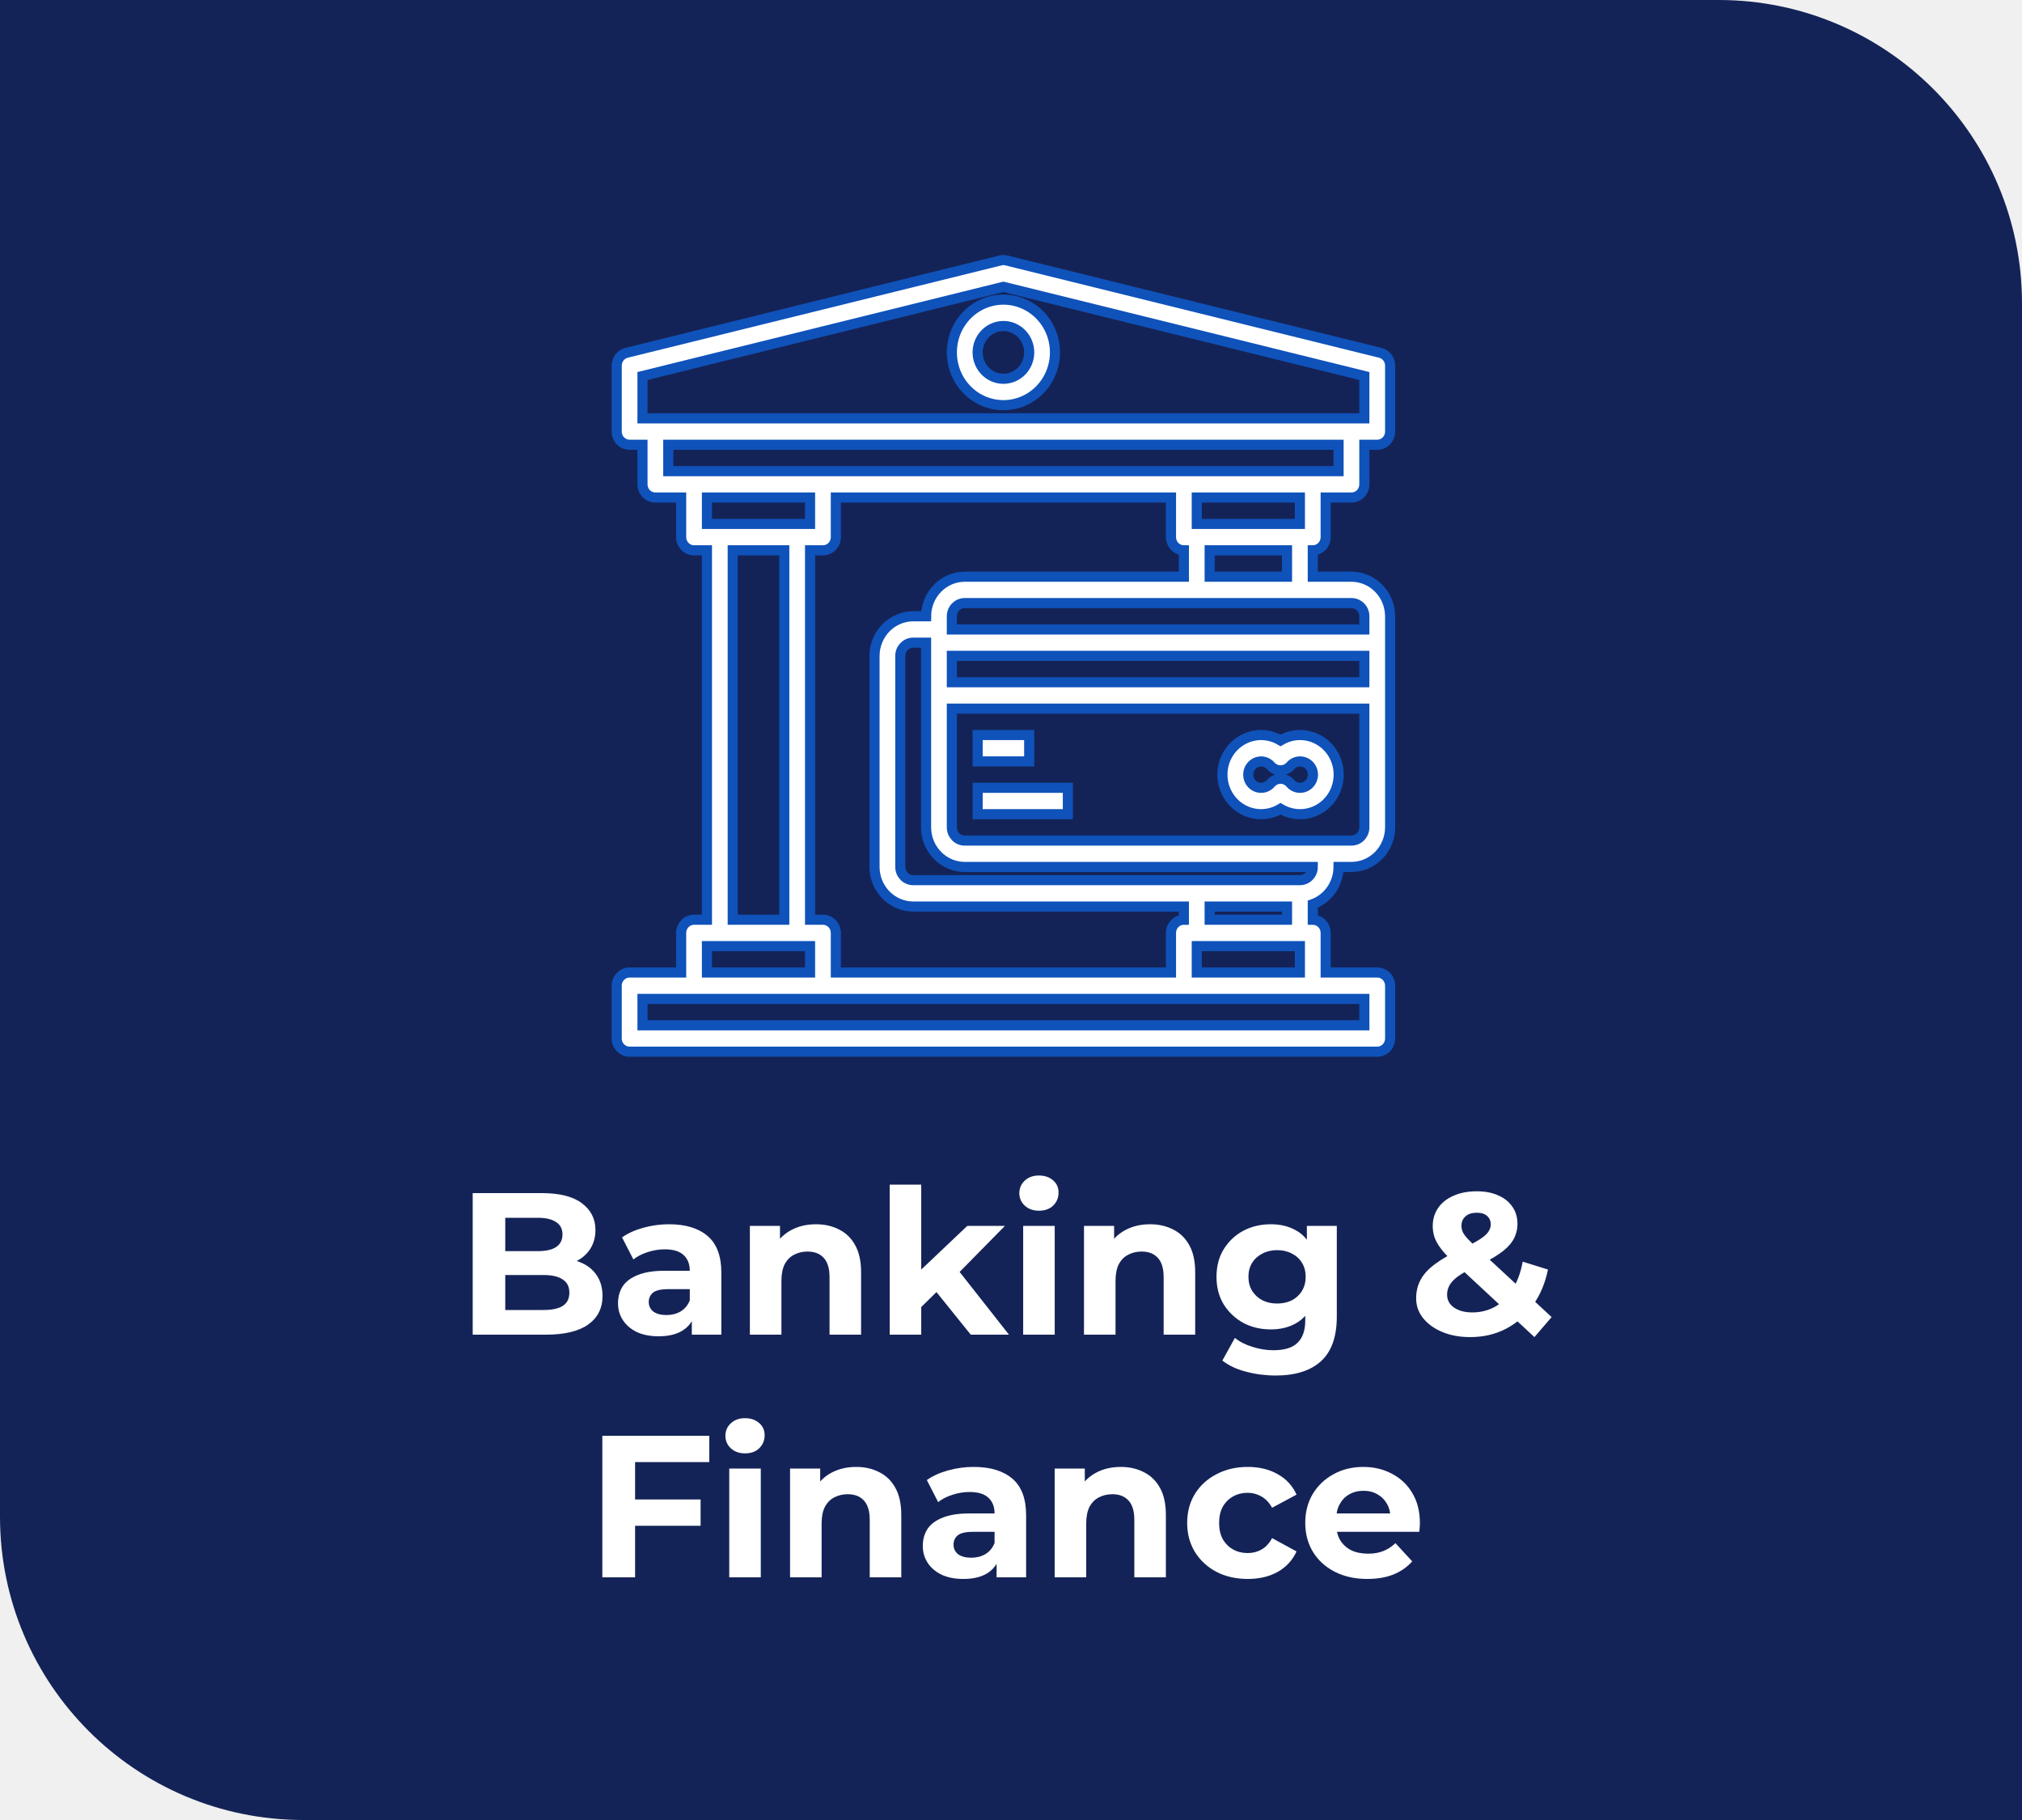
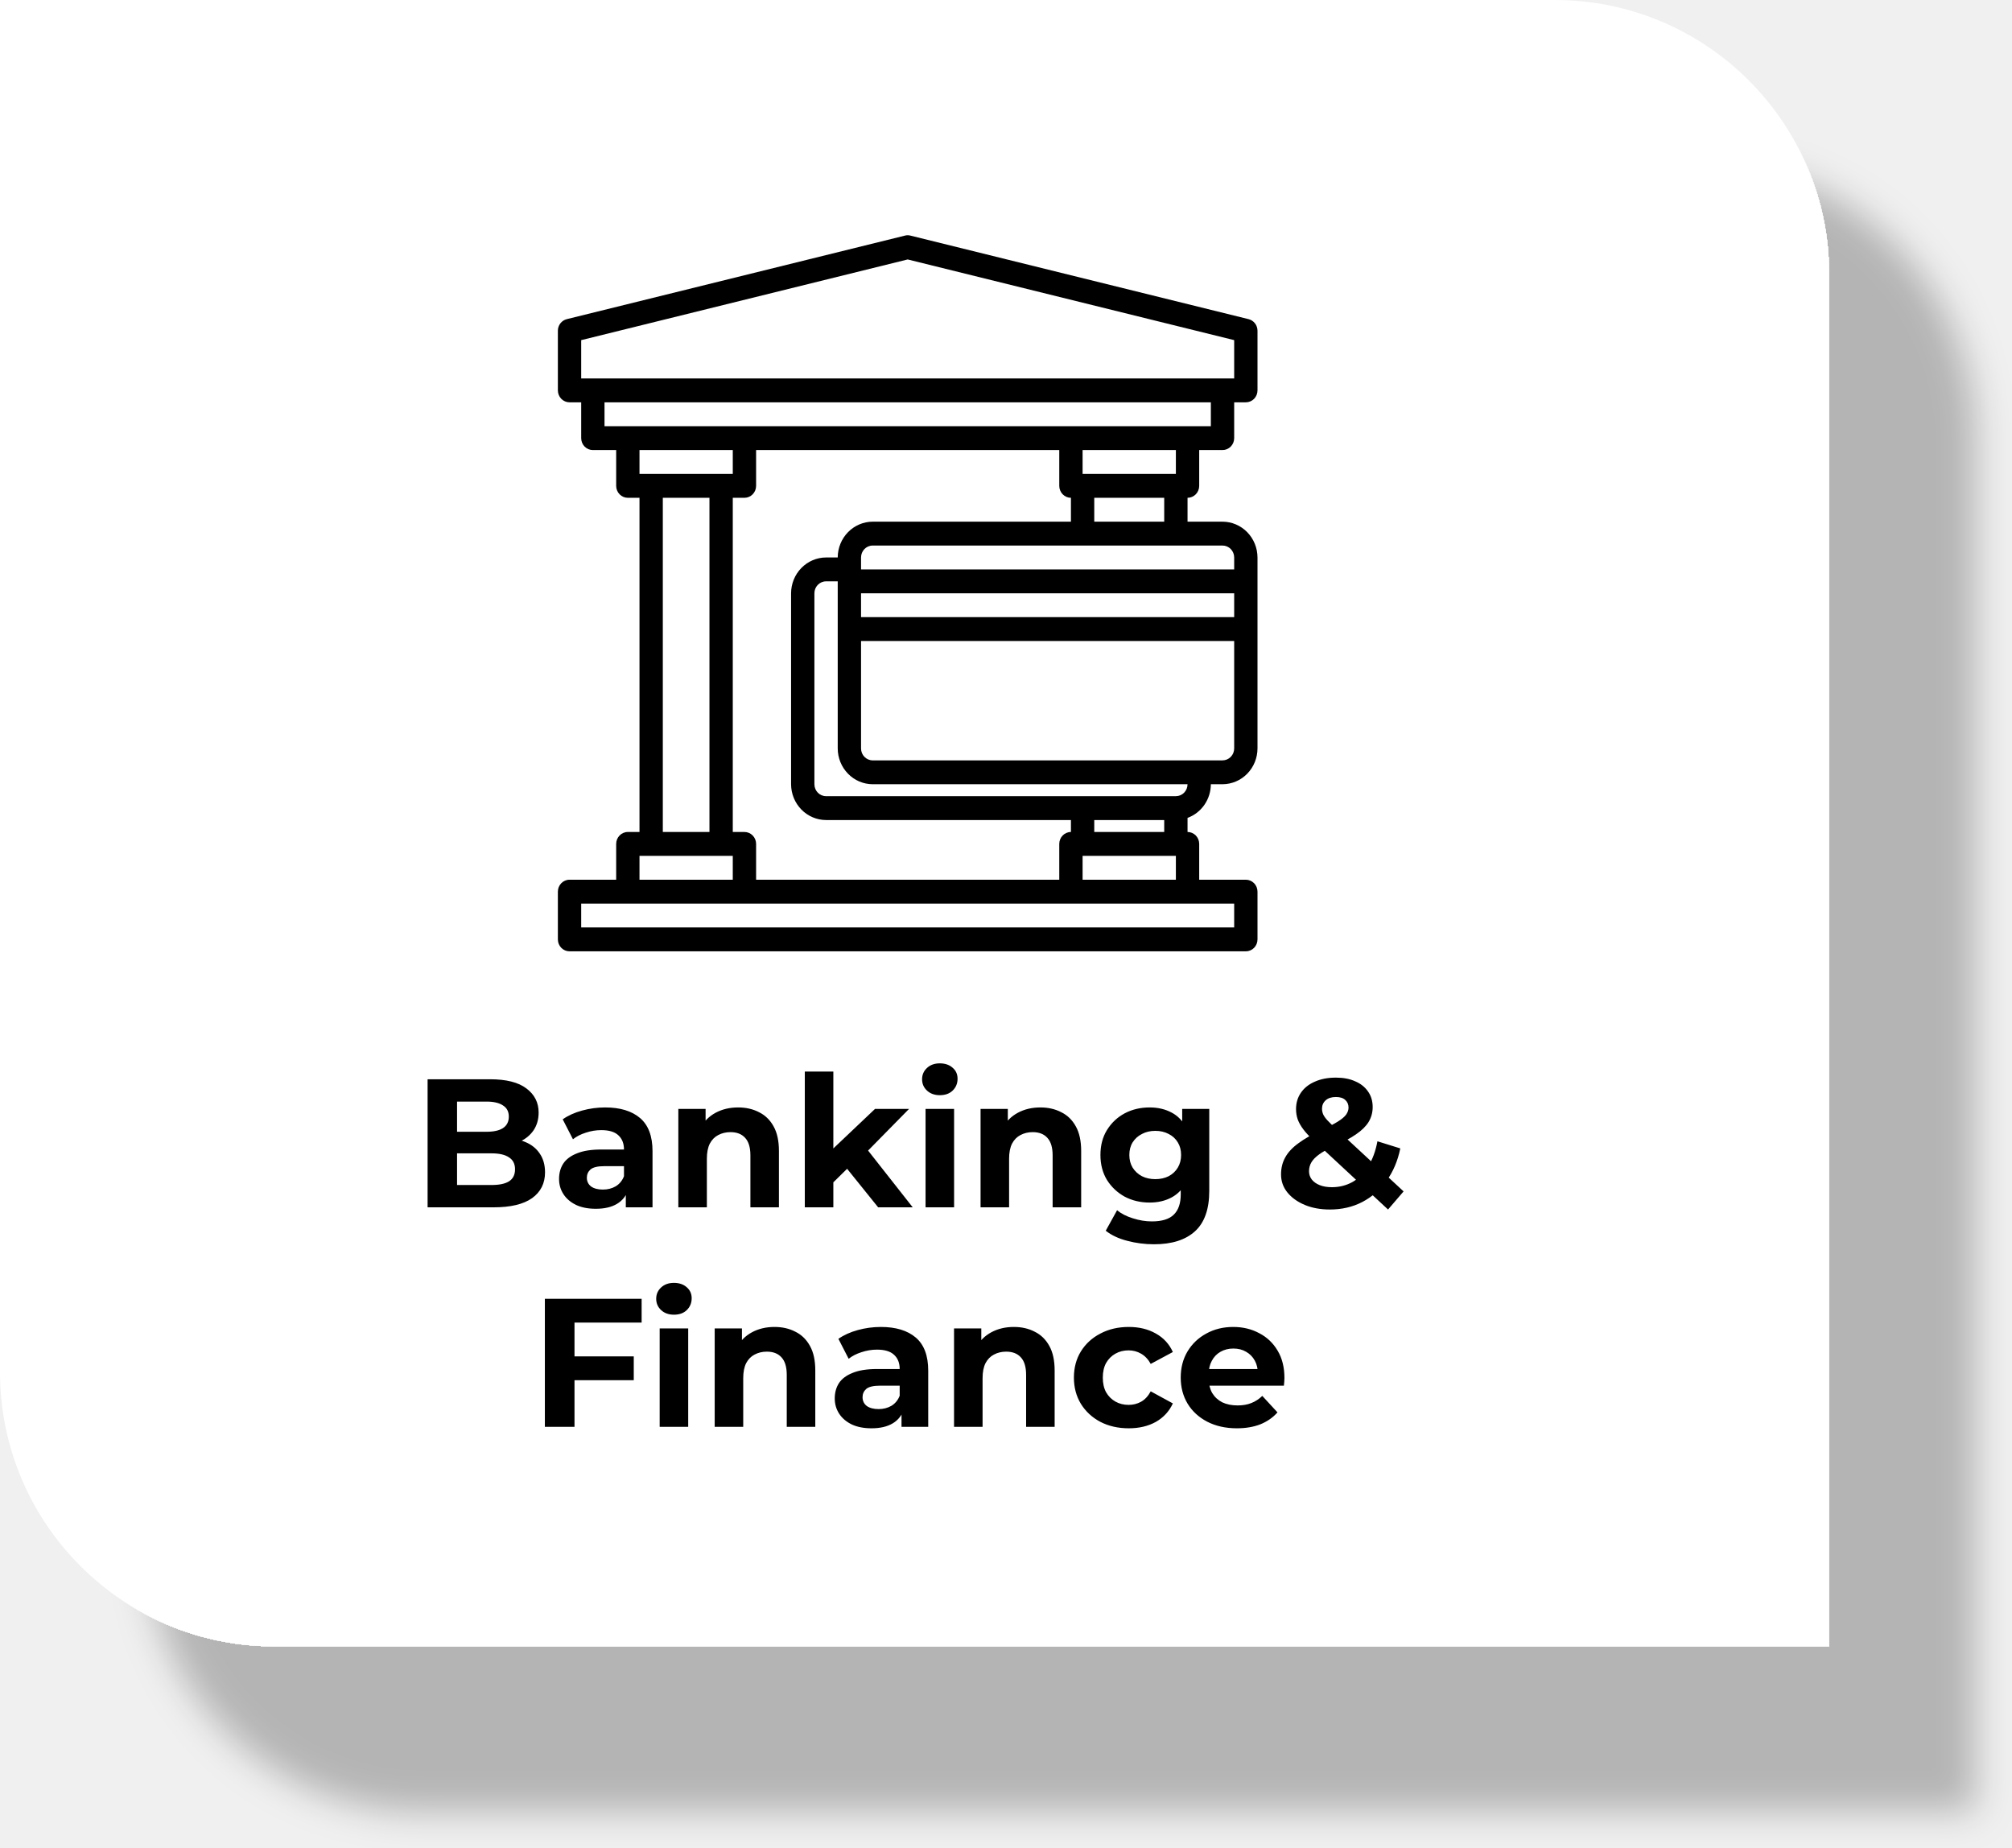
- <svg xmlns="http://www.w3.org/2000/svg" width="200" height="180" viewBox="0 0 200 180" fill="none">
-   <path d="M0 0H170C186.569 0 200 13.431 200 30V180H30C13.431 180 0 166.569 0 150V0Z" fill="#142357" />
-   <path d="M46.756 132V118H53.596C55.356 118 56.676 118.333 57.556 119C58.449 119.667 58.896 120.547 58.896 121.64C58.896 122.373 58.716 123.013 58.356 123.56C57.996 124.093 57.502 124.507 56.876 124.8C56.249 125.093 55.529 125.24 54.716 125.24L55.096 124.42C55.976 124.42 56.756 124.567 57.436 124.86C58.116 125.14 58.642 125.56 59.016 126.12C59.402 126.68 59.596 127.367 59.596 128.18C59.596 129.38 59.122 130.32 58.176 131C57.229 131.667 55.836 132 53.996 132H46.756ZM49.976 129.56H53.756C54.596 129.56 55.229 129.427 55.656 129.16C56.096 128.88 56.316 128.44 56.316 127.84C56.316 127.253 56.096 126.82 55.656 126.54C55.229 126.247 54.596 126.1 53.756 126.1H49.736V123.74H53.196C53.982 123.74 54.582 123.607 54.996 123.34C55.422 123.06 55.636 122.64 55.636 122.08C55.636 121.533 55.422 121.127 54.996 120.86C54.582 120.58 53.982 120.44 53.196 120.44H49.976V129.56ZM68.429 132V129.9L68.229 129.44V125.68C68.229 125.013 68.022 124.493 67.609 124.12C67.209 123.747 66.589 123.56 65.749 123.56C65.175 123.56 64.609 123.653 64.049 123.84C63.502 124.013 63.035 124.253 62.649 124.56L61.529 122.38C62.115 121.967 62.822 121.647 63.649 121.42C64.475 121.193 65.315 121.08 66.169 121.08C67.809 121.08 69.082 121.467 69.989 122.24C70.895 123.013 71.349 124.22 71.349 125.86V132H68.429ZM65.149 132.16C64.309 132.16 63.589 132.02 62.989 131.74C62.389 131.447 61.929 131.053 61.609 130.56C61.289 130.067 61.129 129.513 61.129 128.9C61.129 128.26 61.282 127.7 61.589 127.22C61.909 126.74 62.409 126.367 63.089 126.1C63.769 125.82 64.655 125.68 65.749 125.68H68.609V127.5H66.089C65.355 127.5 64.849 127.62 64.569 127.86C64.302 128.1 64.169 128.4 64.169 128.76C64.169 129.16 64.322 129.48 64.629 129.72C64.949 129.947 65.382 130.06 65.929 130.06C66.449 130.06 66.915 129.94 67.329 129.7C67.742 129.447 68.042 129.08 68.229 128.6L68.709 130.04C68.482 130.733 68.069 131.26 67.469 131.62C66.869 131.98 66.095 132.16 65.149 132.16ZM80.712 121.08C81.566 121.08 82.326 121.253 82.992 121.6C83.672 121.933 84.206 122.453 84.592 123.16C84.979 123.853 85.172 124.747 85.172 125.84V132H82.052V126.32C82.052 125.453 81.859 124.813 81.472 124.4C81.099 123.987 80.566 123.78 79.872 123.78C79.379 123.78 78.932 123.887 78.532 124.1C78.146 124.3 77.839 124.613 77.612 125.04C77.399 125.467 77.292 126.013 77.292 126.68V132H74.172V121.24H77.152V124.22L76.592 123.32C76.979 122.6 77.532 122.047 78.252 121.66C78.972 121.273 79.792 121.08 80.712 121.08ZM90.581 129.8L90.66 126L95.68 121.24H99.4L94.581 126.14L92.96 127.46L90.581 129.8ZM88.001 132V117.16H91.121V132H88.001ZM96.02 132L92.38 127.48L94.341 125.06L99.8 132H96.02ZM101.204 132V121.24H104.324V132H101.204ZM102.764 119.74C102.19 119.74 101.724 119.573 101.364 119.24C101.004 118.907 100.824 118.493 100.824 118C100.824 117.507 101.004 117.093 101.364 116.76C101.724 116.427 102.19 116.26 102.764 116.26C103.337 116.26 103.804 116.42 104.164 116.74C104.524 117.047 104.704 117.447 104.704 117.94C104.704 118.46 104.524 118.893 104.164 119.24C103.817 119.573 103.35 119.74 102.764 119.74ZM113.759 121.08C114.613 121.08 115.373 121.253 116.039 121.6C116.719 121.933 117.253 122.453 117.639 123.16C118.026 123.853 118.219 124.747 118.219 125.84V132H115.099V126.32C115.099 125.453 114.906 124.813 114.519 124.4C114.146 123.987 113.613 123.78 112.919 123.78C112.426 123.78 111.979 123.887 111.579 124.1C111.193 124.3 110.886 124.613 110.659 125.04C110.446 125.467 110.339 126.013 110.339 126.68V132H107.219V121.24H110.199V124.22L109.639 123.32C110.026 122.6 110.579 122.047 111.299 121.66C112.019 121.273 112.839 121.08 113.759 121.08ZM126.186 136.04C125.172 136.04 124.192 135.913 123.246 135.66C122.312 135.42 121.532 135.053 120.906 134.56L122.146 132.32C122.599 132.693 123.172 132.987 123.866 133.2C124.572 133.427 125.266 133.54 125.946 133.54C127.052 133.54 127.852 133.293 128.346 132.8C128.852 132.307 129.106 131.573 129.106 130.6V128.98L129.306 126.28L129.266 123.56V121.24H132.226V130.2C132.226 132.2 131.706 133.673 130.666 134.62C129.626 135.567 128.132 136.04 126.186 136.04ZM125.706 131.48C124.706 131.48 123.799 131.267 122.986 130.84C122.186 130.4 121.539 129.793 121.046 129.02C120.566 128.233 120.326 127.32 120.326 126.28C120.326 125.227 120.566 124.313 121.046 123.54C121.539 122.753 122.186 122.147 122.986 121.72C123.799 121.293 124.706 121.08 125.706 121.08C126.612 121.08 127.412 121.267 128.106 121.64C128.799 122 129.339 122.567 129.726 123.34C130.112 124.1 130.306 125.08 130.306 126.28C130.306 127.467 130.112 128.447 129.726 129.22C129.339 129.98 128.799 130.547 128.106 130.92C127.412 131.293 126.612 131.48 125.706 131.48ZM126.326 128.92C126.872 128.92 127.359 128.813 127.786 128.6C128.212 128.373 128.546 128.06 128.786 127.66C129.026 127.26 129.146 126.8 129.146 126.28C129.146 125.747 129.026 125.287 128.786 124.9C128.546 124.5 128.212 124.193 127.786 123.98C127.359 123.753 126.872 123.64 126.326 123.64C125.779 123.64 125.292 123.753 124.866 123.98C124.439 124.193 124.099 124.5 123.846 124.9C123.606 125.287 123.486 125.747 123.486 126.28C123.486 126.8 123.606 127.26 123.846 127.66C124.099 128.06 124.439 128.373 124.866 128.6C125.292 128.813 125.779 128.92 126.326 128.92ZM145.414 132.24C144.387 132.24 143.474 132.073 142.674 131.74C141.874 131.407 141.24 130.953 140.774 130.38C140.307 129.807 140.074 129.147 140.074 128.4C140.074 127.707 140.227 127.087 140.534 126.54C140.84 125.98 141.327 125.46 141.994 124.98C142.66 124.487 143.507 124.007 144.534 123.54C145.28 123.193 145.867 122.887 146.294 122.62C146.72 122.353 147.02 122.1 147.194 121.86C147.367 121.607 147.454 121.353 147.454 121.1C147.454 120.753 147.334 120.473 147.094 120.26C146.867 120.047 146.527 119.94 146.074 119.94C145.594 119.94 145.22 120.06 144.954 120.3C144.687 120.54 144.554 120.847 144.554 121.22C144.554 121.42 144.594 121.62 144.674 121.82C144.754 122.007 144.907 122.227 145.134 122.48C145.36 122.72 145.68 123.033 146.094 123.42L153.474 130.26L151.774 132.24L143.634 124.68C143.167 124.253 142.794 123.853 142.514 123.48C142.234 123.107 142.027 122.74 141.894 122.38C141.774 122.02 141.714 121.647 141.714 121.26C141.714 120.58 141.894 119.98 142.254 119.46C142.614 118.94 143.12 118.54 143.774 118.26C144.427 117.967 145.194 117.82 146.074 117.82C146.887 117.82 147.587 117.953 148.174 118.22C148.774 118.473 149.24 118.84 149.574 119.32C149.92 119.8 150.094 120.373 150.094 121.04C150.094 121.627 149.947 122.167 149.654 122.66C149.36 123.14 148.9 123.593 148.274 124.02C147.66 124.447 146.854 124.88 145.854 125.32C145.174 125.627 144.634 125.927 144.234 126.22C143.847 126.5 143.567 126.787 143.394 127.08C143.22 127.373 143.134 127.7 143.134 128.06C143.134 128.393 143.234 128.693 143.434 128.96C143.647 129.227 143.94 129.433 144.314 129.58C144.687 129.727 145.127 129.8 145.634 129.8C146.447 129.8 147.194 129.613 147.874 129.24C148.554 128.853 149.127 128.287 149.594 127.54C150.074 126.78 150.414 125.86 150.614 124.78L153.114 125.56C152.834 126.92 152.334 128.1 151.614 129.1C150.894 130.1 150.007 130.873 148.954 131.42C147.9 131.967 146.72 132.24 145.414 132.24ZM62.578 148.3H69.298V150.9H62.578V148.3ZM62.818 156H59.578V142H70.158V144.6H62.818V156ZM72.131 156V145.24H75.251V156H72.131ZM73.691 143.74C73.118 143.74 72.651 143.573 72.291 143.24C71.931 142.907 71.751 142.493 71.751 142C71.751 141.507 71.931 141.093 72.291 140.76C72.651 140.427 73.118 140.26 73.691 140.26C74.265 140.26 74.731 140.42 75.091 140.74C75.451 141.047 75.631 141.447 75.631 141.94C75.631 142.46 75.451 142.893 75.091 143.24C74.745 143.573 74.278 143.74 73.691 143.74ZM84.687 145.08C85.54 145.08 86.3 145.253 86.967 145.6C87.647 145.933 88.18 146.453 88.567 147.16C88.954 147.853 89.147 148.747 89.147 149.84V156H86.027V150.32C86.027 149.453 85.834 148.813 85.447 148.4C85.074 147.987 84.54 147.78 83.847 147.78C83.354 147.78 82.907 147.887 82.507 148.1C82.12 148.3 81.814 148.613 81.587 149.04C81.374 149.467 81.267 150.013 81.267 150.68V156H78.147V145.24H81.127V148.22L80.567 147.32C80.954 146.6 81.507 146.047 82.227 145.66C82.947 145.273 83.767 145.08 84.687 145.08ZM98.575 156V153.9L98.375 153.44V149.68C98.375 149.013 98.168 148.493 97.755 148.12C97.355 147.747 96.735 147.56 95.895 147.56C95.322 147.56 94.755 147.653 94.195 147.84C93.648 148.013 93.182 148.253 92.795 148.56L91.675 146.38C92.262 145.967 92.969 145.647 93.795 145.42C94.622 145.193 95.462 145.08 96.315 145.08C97.955 145.08 99.228 145.467 100.135 146.24C101.042 147.013 101.495 148.22 101.495 149.86V156H98.575ZM95.295 156.16C94.455 156.16 93.735 156.02 93.135 155.74C92.535 155.447 92.075 155.053 91.755 154.56C91.435 154.067 91.275 153.513 91.275 152.9C91.275 152.26 91.428 151.7 91.735 151.22C92.055 150.74 92.555 150.367 93.235 150.1C93.915 149.82 94.802 149.68 95.895 149.68H98.755V151.5H96.235C95.502 151.5 94.995 151.62 94.715 151.86C94.448 152.1 94.315 152.4 94.315 152.76C94.315 153.16 94.469 153.48 94.775 153.72C95.095 153.947 95.528 154.06 96.075 154.06C96.595 154.06 97.062 153.94 97.475 153.7C97.888 153.447 98.189 153.08 98.375 152.6L98.855 154.04C98.629 154.733 98.215 155.26 97.615 155.62C97.015 155.98 96.242 156.16 95.295 156.16ZM110.859 145.08C111.712 145.08 112.472 145.253 113.139 145.6C113.819 145.933 114.352 146.453 114.739 147.16C115.126 147.853 115.319 148.747 115.319 149.84V156H112.199V150.32C112.199 149.453 112.006 148.813 111.619 148.4C111.246 147.987 110.712 147.78 110.019 147.78C109.526 147.78 109.079 147.887 108.679 148.1C108.292 148.3 107.986 148.613 107.759 149.04C107.546 149.467 107.439 150.013 107.439 150.68V156H104.319V145.24H107.299V148.22L106.739 147.32C107.126 146.6 107.679 146.047 108.399 145.66C109.119 145.273 109.939 145.08 110.859 145.08ZM123.425 156.16C122.265 156.16 121.232 155.927 120.325 155.46C119.418 154.98 118.705 154.32 118.185 153.48C117.678 152.64 117.425 151.687 117.425 150.62C117.425 149.54 117.678 148.587 118.185 147.76C118.705 146.92 119.418 146.267 120.325 145.8C121.232 145.32 122.265 145.08 123.425 145.08C124.558 145.08 125.545 145.32 126.385 145.8C127.225 146.267 127.845 146.94 128.245 147.82L125.825 149.12C125.545 148.613 125.192 148.24 124.765 148C124.352 147.76 123.898 147.64 123.405 147.64C122.872 147.64 122.392 147.76 121.965 148C121.538 148.24 121.198 148.58 120.945 149.02C120.705 149.46 120.585 149.993 120.585 150.62C120.585 151.247 120.705 151.78 120.945 152.22C121.198 152.66 121.538 153 121.965 153.24C122.392 153.48 122.872 153.6 123.405 153.6C123.898 153.6 124.352 153.487 124.765 153.26C125.192 153.02 125.545 152.64 125.825 152.12L128.245 153.44C127.845 154.307 127.225 154.98 126.385 155.46C125.545 155.927 124.558 156.16 123.425 156.16ZM135.245 156.16C134.018 156.16 132.938 155.92 132.005 155.44C131.085 154.96 130.372 154.307 129.865 153.48C129.358 152.64 129.105 151.687 129.105 150.62C129.105 149.54 129.352 148.587 129.845 147.76C130.352 146.92 131.038 146.267 131.905 145.8C132.772 145.32 133.752 145.08 134.845 145.08C135.898 145.08 136.845 145.307 137.685 145.76C138.538 146.2 139.212 146.84 139.705 147.68C140.198 148.507 140.445 149.5 140.445 150.66C140.445 150.78 140.438 150.92 140.425 151.08C140.412 151.227 140.398 151.367 140.385 151.5H131.645V149.68H138.745L137.545 150.22C137.545 149.66 137.432 149.173 137.205 148.76C136.978 148.347 136.665 148.027 136.265 147.8C135.865 147.56 135.398 147.44 134.865 147.44C134.332 147.44 133.858 147.56 133.445 147.8C133.045 148.027 132.732 148.353 132.505 148.78C132.278 149.193 132.165 149.687 132.165 150.26V150.74C132.165 151.327 132.292 151.847 132.545 152.3C132.812 152.74 133.178 153.08 133.645 153.32C134.125 153.547 134.685 153.66 135.325 153.66C135.898 153.66 136.398 153.573 136.825 153.4C137.265 153.227 137.665 152.967 138.025 152.62L139.685 154.42C139.192 154.98 138.572 155.413 137.825 155.72C137.078 156.013 136.218 156.16 135.245 156.16Z" fill="white" />
-   <path d="M131.125 53.121V49.206H133.675C134.013 49.206 134.338 49.069 134.577 48.824C134.816 48.58 134.95 48.248 134.95 47.902V43.987H136.225C136.563 43.987 136.888 43.849 137.127 43.605C137.366 43.36 137.5 43.028 137.5 42.682V36.158C137.498 35.554 137.092 35.031 136.518 34.892L99.543 25.758C99.351 25.706 99.149 25.706 98.957 25.758L61.982 34.892C61.408 35.031 61.002 35.554 61 36.158V42.682C61 43.028 61.134 43.36 61.373 43.605C61.612 43.849 61.937 43.987 62.275 43.987H63.55V47.902C63.55 48.248 63.684 48.58 63.923 48.824C64.162 49.069 64.487 49.206 64.825 49.206H67.375V53.121C67.375 53.467 67.509 53.799 67.748 54.044C67.987 54.289 68.312 54.426 68.65 54.426H69.925V90.963H68.65C67.946 90.963 67.375 91.547 67.375 92.268V96.182H62.275C61.571 96.182 61 96.767 61 97.487V102.707C61 103.053 61.134 103.385 61.373 103.63C61.612 103.874 61.937 104.012 62.275 104.012H136.225C136.563 104.012 136.888 103.874 137.127 103.63C137.366 103.385 137.5 103.053 137.5 102.707V97.487C137.5 97.141 137.366 96.809 137.127 96.565C136.888 96.32 136.563 96.182 136.225 96.182H131.125V92.268C131.125 91.922 130.991 91.59 130.752 91.345C130.513 91.1 130.188 90.963 129.85 90.963V89.423C130.593 89.152 131.237 88.654 131.693 87.996C132.149 87.337 132.396 86.551 132.4 85.743H133.675C134.689 85.74 135.66 85.327 136.377 84.593C137.093 83.86 137.497 82.866 137.5 81.829V60.95C137.497 59.913 137.093 58.919 136.377 58.186C135.66 57.452 134.689 57.039 133.675 57.036H129.85V54.426C130.188 54.426 130.513 54.289 130.752 54.044C130.991 53.799 131.125 53.467 131.125 53.121H131.125ZM63.55 41.377V37.189L99.25 28.367L134.95 37.188V41.377H63.55ZM69.925 93.573H80.125V96.182H69.925V93.573ZM117.1 54.426V57.036H95.425C94.411 57.039 93.44 57.452 92.724 58.186C92.007 58.919 91.603 59.913 91.6 60.95H90.325C89.311 60.953 88.34 61.367 87.624 62.1C86.907 62.834 86.503 63.828 86.5 64.865V85.743C86.503 86.781 86.907 87.775 87.624 88.508C88.34 89.241 89.311 89.655 90.325 89.658H117.1V90.963C116.396 90.963 115.825 91.547 115.825 92.268V96.182H82.675V92.268C82.675 91.922 82.541 91.59 82.302 91.345C82.063 91.1 81.738 90.963 81.4 90.963H80.125V54.426H81.4C81.738 54.426 82.063 54.289 82.302 54.044C82.541 53.799 82.675 53.467 82.675 53.121V49.206H115.825V53.121C115.825 53.467 115.959 53.799 116.199 54.044C116.438 54.289 116.762 54.426 117.1 54.426L117.1 54.426ZM80.125 51.816H69.925V49.206H80.125V51.816ZM77.575 54.426V90.963H72.475V54.426H77.575ZM134.95 98.792V101.402H63.55V98.792H134.95ZM128.575 93.573V96.182H118.375V93.573H128.575ZM119.65 90.963V89.658H127.3V90.963H119.65ZM128.575 87.048H90.325C89.621 87.048 89.05 86.464 89.05 85.743V64.865C89.05 64.145 89.621 63.56 90.325 63.56H91.6V81.829C91.603 82.866 92.007 83.86 92.724 84.593C93.44 85.327 94.411 85.74 95.425 85.743H129.85C129.85 86.089 129.716 86.421 129.477 86.666C129.238 86.911 128.913 87.048 128.575 87.048L128.575 87.048ZM134.95 81.829C134.95 82.175 134.816 82.507 134.577 82.751C134.338 82.996 134.013 83.134 133.675 83.134H95.425C94.721 83.134 94.15 82.549 94.15 81.829V70.085H134.95V81.829ZM134.95 67.475H94.15V64.865H134.95V67.475ZM133.675 59.646C134.013 59.646 134.338 59.783 134.577 60.028C134.816 60.272 134.95 60.605 134.95 60.95V62.255H94.15V60.95C94.15 60.23 94.721 59.646 95.425 59.646H133.675ZM118.375 51.816V49.206H128.575V51.816H118.375ZM127.3 54.426V57.036H119.65V54.426H127.3ZM66.1 46.597V43.987H132.4V46.597H66.1Z" fill="white" stroke="#0F52BA" />
-   <path d="M99.25 40.072C100.602 40.072 101.9 39.522 102.856 38.543C103.813 37.564 104.35 36.236 104.35 34.852C104.35 33.468 103.813 32.141 102.856 31.161C101.9 30.183 100.602 29.633 99.25 29.633C97.897 29.633 96.6 30.183 95.644 31.161C94.687 32.141 94.15 33.468 94.15 34.852C94.15 36.236 94.687 37.564 95.644 38.543C96.6 39.522 97.897 40.072 99.25 40.072ZM99.25 32.243C99.926 32.243 100.575 32.517 101.053 33.007C101.531 33.496 101.8 34.16 101.8 34.852C101.8 35.544 101.531 36.209 101.053 36.698C100.575 37.187 99.926 37.462 99.25 37.462C98.574 37.462 97.925 37.187 97.447 36.698C96.969 36.209 96.7 35.544 96.7 34.852C96.7 34.16 96.969 33.496 97.447 33.007C97.925 32.517 98.574 32.243 99.25 32.243Z" fill="white" stroke="#0F52BA" />
-   <path d="M128.575 72.695C127.903 72.697 127.243 72.88 126.663 73.228C125.884 72.764 124.971 72.595 124.083 72.753C123.195 72.911 122.39 73.384 121.81 74.09C121.23 74.796 120.912 75.688 120.912 76.61C120.912 77.532 121.23 78.425 121.81 79.13C122.39 79.836 123.195 80.309 124.083 80.467C124.971 80.625 125.884 80.456 126.663 79.992C127.692 80.606 128.943 80.694 130.045 80.23C131.147 79.766 131.974 78.802 132.283 77.624C132.591 76.446 132.346 75.188 131.619 74.222C130.892 73.256 129.767 72.691 128.575 72.695L128.575 72.695ZM128.575 77.915C128.208 77.912 127.86 77.747 127.621 77.461C127.379 77.18 127.031 77.019 126.665 77.019C126.3 77.019 125.951 77.18 125.709 77.461C125.362 77.876 124.799 78.026 124.298 77.837C123.797 77.648 123.465 77.159 123.465 76.612C123.465 76.067 123.797 75.578 124.298 75.388C124.799 75.199 125.362 75.35 125.709 75.764C125.957 76.034 126.303 76.187 126.665 76.187C127.028 76.187 127.373 76.034 127.621 75.764C127.904 75.425 128.338 75.256 128.77 75.318C129.202 75.38 129.573 75.664 129.753 76.071C129.934 76.478 129.899 76.95 129.66 77.324C129.421 77.698 129.012 77.921 128.575 77.915V77.915Z" fill="white" stroke="#0F52BA" />
-   <path d="M96.7 72.695H101.8V75.305H96.7V72.695Z" fill="white" stroke="#0F52BA" />
-   <path d="M96.7 77.914H105.625V80.524H96.7V77.914Z" fill="white" stroke="#0F52BA" />
+ <svg xmlns="http://www.w3.org/2000/svg" width="220" height="202" viewBox="0 0 220 202" fill="none">
+   <g filter="url(#filter0_d_754_2920)">
+     <path d="M0 0H170C186.569 0 200 13.431 200 30V180H30C13.431 180 0 166.569 0 150V0Z" fill="white" />
+     <path d="M46.756 132V118H53.596C55.356 118 56.676 118.333 57.556 119C58.449 119.667 58.896 120.547 58.896 121.64C58.896 122.373 58.716 123.013 58.356 123.56C57.996 124.093 57.502 124.507 56.876 124.8C56.249 125.093 55.529 125.24 54.716 125.24L55.096 124.42C55.976 124.42 56.756 124.567 57.436 124.86C58.116 125.14 58.642 125.56 59.016 126.12C59.402 126.68 59.596 127.367 59.596 128.18C59.596 129.38 59.122 130.32 58.176 131C57.229 131.667 55.836 132 53.996 132H46.756ZM49.976 129.56H53.756C54.596 129.56 55.229 129.427 55.656 129.16C56.096 128.88 56.316 128.44 56.316 127.84C56.316 127.253 56.096 126.82 55.656 126.54C55.229 126.247 54.596 126.1 53.756 126.1H49.736V123.74H53.196C53.982 123.74 54.582 123.607 54.996 123.34C55.422 123.06 55.636 122.64 55.636 122.08C55.636 121.533 55.422 121.127 54.996 120.86C54.582 120.58 53.982 120.44 53.196 120.44H49.976V129.56ZM68.429 132V129.9L68.229 129.44V125.68C68.229 125.013 68.022 124.493 67.609 124.12C67.209 123.747 66.589 123.56 65.749 123.56C65.175 123.56 64.609 123.653 64.049 123.84C63.502 124.013 63.035 124.253 62.649 124.56L61.529 122.38C62.115 121.967 62.822 121.647 63.649 121.42C64.475 121.193 65.315 121.08 66.169 121.08C67.809 121.08 69.082 121.467 69.989 122.24C70.895 123.013 71.349 124.22 71.349 125.86V132H68.429ZM65.149 132.16C64.309 132.16 63.589 132.02 62.989 131.74C62.389 131.447 61.929 131.053 61.609 130.56C61.289 130.067 61.129 129.513 61.129 128.9C61.129 128.26 61.282 127.7 61.589 127.22C61.909 126.74 62.409 126.367 63.089 126.1C63.769 125.82 64.655 125.68 65.749 125.68H68.609V127.5H66.089C65.355 127.5 64.849 127.62 64.569 127.86C64.302 128.1 64.169 128.4 64.169 128.76C64.169 129.16 64.322 129.48 64.629 129.72C64.949 129.947 65.382 130.06 65.929 130.06C66.449 130.06 66.915 129.94 67.329 129.7C67.742 129.447 68.042 129.08 68.229 128.6L68.709 130.04C68.482 130.733 68.069 131.26 67.469 131.62C66.869 131.98 66.095 132.16 65.149 132.16ZM80.712 121.08C81.566 121.08 82.326 121.253 82.992 121.6C83.672 121.933 84.206 122.453 84.592 123.16C84.979 123.853 85.172 124.747 85.172 125.84V132H82.052V126.32C82.052 125.453 81.859 124.813 81.472 124.4C81.099 123.987 80.566 123.78 79.872 123.78C79.379 123.78 78.932 123.887 78.532 124.1C78.146 124.3 77.839 124.613 77.612 125.04C77.399 125.467 77.292 126.013 77.292 126.68V132H74.172V121.24H77.152V124.22L76.592 123.32C76.979 122.6 77.532 122.047 78.252 121.66C78.972 121.273 79.792 121.08 80.712 121.08ZM90.581 129.8L90.66 126L95.68 121.24H99.4L94.581 126.14L92.96 127.46L90.581 129.8ZM88.001 132V117.16H91.121V132H88.001ZM96.02 132L92.38 127.48L94.341 125.06L99.8 132H96.02ZM101.204 132V121.24H104.324V132H101.204ZM102.764 119.74C102.19 119.74 101.724 119.573 101.364 119.24C101.004 118.907 100.824 118.493 100.824 118C100.824 117.507 101.004 117.093 101.364 116.76C101.724 116.427 102.19 116.26 102.764 116.26C103.337 116.26 103.804 116.42 104.164 116.74C104.524 117.047 104.704 117.447 104.704 117.94C104.704 118.46 104.524 118.893 104.164 119.24C103.817 119.573 103.35 119.74 102.764 119.74ZM113.759 121.08C114.613 121.08 115.373 121.253 116.039 121.6C116.719 121.933 117.253 122.453 117.639 123.16C118.026 123.853 118.219 124.747 118.219 125.84V132H115.099V126.32C115.099 125.453 114.906 124.813 114.519 124.4C114.146 123.987 113.613 123.78 112.919 123.78C112.426 123.78 111.979 123.887 111.579 124.1C111.193 124.3 110.886 124.613 110.659 125.04C110.446 125.467 110.339 126.013 110.339 126.68V132H107.219V121.24H110.199V124.22L109.639 123.32C110.026 122.6 110.579 122.047 111.299 121.66C112.019 121.273 112.839 121.08 113.759 121.08ZM126.186 136.04C125.172 136.04 124.192 135.913 123.246 135.66C122.312 135.42 121.532 135.053 120.906 134.56L122.146 132.32C122.599 132.693 123.172 132.987 123.866 133.2C124.572 133.427 125.266 133.54 125.946 133.54C127.052 133.54 127.852 133.293 128.346 132.8C128.852 132.307 129.106 131.573 129.106 130.6V128.98L129.306 126.28L129.266 123.56V121.24H132.226V130.2C132.226 132.2 131.706 133.673 130.666 134.62C129.626 135.567 128.132 136.04 126.186 136.04ZM125.706 131.48C124.706 131.48 123.799 131.267 122.986 130.84C122.186 130.4 121.539 129.793 121.046 129.02C120.566 128.233 120.326 127.32 120.326 126.28C120.326 125.227 120.566 124.313 121.046 123.54C121.539 122.753 122.186 122.147 122.986 121.72C123.799 121.293 124.706 121.08 125.706 121.08C126.612 121.08 127.412 121.267 128.106 121.64C128.799 122 129.339 122.567 129.726 123.34C130.112 124.1 130.306 125.08 130.306 126.28C130.306 127.467 130.112 128.447 129.726 129.22C129.339 129.98 128.799 130.547 128.106 130.92C127.412 131.293 126.612 131.48 125.706 131.48ZM126.326 128.92C126.872 128.92 127.359 128.813 127.786 128.6C128.212 128.373 128.546 128.06 128.786 127.66C129.026 127.26 129.146 126.8 129.146 126.28C129.146 125.747 129.026 125.287 128.786 124.9C128.546 124.5 128.212 124.193 127.786 123.98C127.359 123.753 126.872 123.64 126.326 123.64C125.779 123.64 125.292 123.753 124.866 123.98C124.439 124.193 124.099 124.5 123.846 124.9C123.606 125.287 123.486 125.747 123.486 126.28C123.486 126.8 123.606 127.26 123.846 127.66C124.099 128.06 124.439 128.373 124.866 128.6C125.292 128.813 125.779 128.92 126.326 128.92ZM145.414 132.24C144.387 132.24 143.474 132.073 142.674 131.74C141.874 131.407 141.24 130.953 140.774 130.38C140.307 129.807 140.074 129.147 140.074 128.4C140.074 127.707 140.227 127.087 140.534 126.54C140.84 125.98 141.327 125.46 141.994 124.98C142.66 124.487 143.507 124.007 144.534 123.54C145.28 123.193 145.867 122.887 146.294 122.62C146.72 122.353 147.02 122.1 147.194 121.86C147.367 121.607 147.454 121.353 147.454 121.1C147.454 120.753 147.334 120.473 147.094 120.26C146.867 120.047 146.527 119.94 146.074 119.94C145.594 119.94 145.22 120.06 144.954 120.3C144.687 120.54 144.554 120.847 144.554 121.22C144.554 121.42 144.594 121.62 144.674 121.82C144.754 122.007 144.907 122.227 145.134 122.48C145.36 122.72 145.68 123.033 146.094 123.42L153.474 130.26L151.774 132.24L143.634 124.68C143.167 124.253 142.794 123.853 142.514 123.48C142.234 123.107 142.027 122.74 141.894 122.38C141.774 122.02 141.714 121.647 141.714 121.26C141.714 120.58 141.894 119.98 142.254 119.46C142.614 118.94 143.12 118.54 143.774 118.26C144.427 117.967 145.194 117.82 146.074 117.82C146.887 117.82 147.587 117.953 148.174 118.22C148.774 118.473 149.24 118.84 149.574 119.32C149.92 119.8 150.094 120.373 150.094 121.04C150.094 121.627 149.947 122.167 149.654 122.66C149.36 123.14 148.9 123.593 148.274 124.02C147.66 124.447 146.854 124.88 145.854 125.32C145.174 125.627 144.634 125.927 144.234 126.22C143.847 126.5 143.567 126.787 143.394 127.08C143.22 127.373 143.134 127.7 143.134 128.06C143.134 128.393 143.234 128.693 143.434 128.96C143.647 129.227 143.94 129.433 144.314 129.58C144.687 129.727 145.127 129.8 145.634 129.8C146.447 129.8 147.194 129.613 147.874 129.24C148.554 128.853 149.127 128.287 149.594 127.54C150.074 126.78 150.414 125.86 150.614 124.78L153.114 125.56C152.834 126.92 152.334 128.1 151.614 129.1C150.894 130.1 150.007 130.873 148.954 131.42C147.9 131.967 146.72 132.24 145.414 132.24ZM62.578 148.3H69.298V150.9H62.578V148.3ZM62.818 156H59.578V142H70.158V144.6H62.818V156ZM72.131 156V145.24H75.251V156H72.131ZM73.691 143.74C73.118 143.74 72.651 143.573 72.291 143.24C71.931 142.907 71.751 142.493 71.751 142C71.751 141.507 71.931 141.093 72.291 140.76C72.651 140.427 73.118 140.26 73.691 140.26C74.265 140.26 74.731 140.42 75.091 140.74C75.451 141.047 75.631 141.447 75.631 141.94C75.631 142.46 75.451 142.893 75.091 143.24C74.745 143.573 74.278 143.74 73.691 143.74ZM84.687 145.08C85.54 145.08 86.3 145.253 86.967 145.6C87.647 145.933 88.18 146.453 88.567 147.16C88.954 147.853 89.147 148.747 89.147 149.84V156H86.027V150.32C86.027 149.453 85.834 148.813 85.447 148.4C85.074 147.987 84.54 147.78 83.847 147.78C83.354 147.78 82.907 147.887 82.507 148.1C82.12 148.3 81.814 148.613 81.587 149.04C81.374 149.467 81.267 150.013 81.267 150.68V156H78.147V145.24H81.127V148.22L80.567 147.32C80.954 146.6 81.507 146.047 82.227 145.66C82.947 145.273 83.767 145.08 84.687 145.08ZM98.575 156V153.9L98.375 153.44V149.68C98.375 149.013 98.168 148.493 97.755 148.12C97.355 147.747 96.735 147.56 95.895 147.56C95.322 147.56 94.755 147.653 94.195 147.84C93.648 148.013 93.182 148.253 92.795 148.56L91.675 146.38C92.262 145.967 92.969 145.647 93.795 145.42C94.622 145.193 95.462 145.08 96.315 145.08C97.955 145.08 99.228 145.467 100.135 146.24C101.042 147.013 101.495 148.22 101.495 149.86V156H98.575ZM95.295 156.16C94.455 156.16 93.735 156.02 93.135 155.74C92.535 155.447 92.075 155.053 91.755 154.56C91.435 154.067 91.275 153.513 91.275 152.9C91.275 152.26 91.428 151.7 91.735 151.22C92.055 150.74 92.555 150.367 93.235 150.1C93.915 149.82 94.802 149.68 95.895 149.68H98.755V151.5H96.235C95.502 151.5 94.995 151.62 94.715 151.86C94.448 152.1 94.315 152.4 94.315 152.76C94.315 153.16 94.469 153.48 94.775 153.72C95.095 153.947 95.528 154.06 96.075 154.06C96.595 154.06 97.062 153.94 97.475 153.7C97.888 153.447 98.189 153.08 98.375 152.6L98.855 154.04C98.629 154.733 98.215 155.26 97.615 155.62C97.015 155.98 96.242 156.16 95.295 156.16ZM110.859 145.08C111.712 145.08 112.472 145.253 113.139 145.6C113.819 145.933 114.352 146.453 114.739 147.16C115.126 147.853 115.319 148.747 115.319 149.84V156H112.199V150.32C112.199 149.453 112.006 148.813 111.619 148.4C111.246 147.987 110.712 147.78 110.019 147.78C109.526 147.78 109.079 147.887 108.679 148.1C108.292 148.3 107.986 148.613 107.759 149.04C107.546 149.467 107.439 150.013 107.439 150.68V156H104.319V145.24H107.299V148.22L106.739 147.32C107.126 146.6 107.679 146.047 108.399 145.66C109.119 145.273 109.939 145.08 110.859 145.08ZM123.425 156.16C122.265 156.16 121.232 155.927 120.325 155.46C119.418 154.98 118.705 154.32 118.185 153.48C117.678 152.64 117.425 151.687 117.425 150.62C117.425 149.54 117.678 148.587 118.185 147.76C118.705 146.92 119.418 146.267 120.325 145.8C121.232 145.32 122.265 145.08 123.425 145.08C124.558 145.08 125.545 145.32 126.385 145.8C127.225 146.267 127.845 146.94 128.245 147.82L125.825 149.12C125.545 148.613 125.192 148.24 124.765 148C124.352 147.76 123.898 147.64 123.405 147.64C122.872 147.64 122.392 147.76 121.965 148C121.538 148.24 121.198 148.58 120.945 149.02C120.705 149.46 120.585 149.993 120.585 150.62C120.585 151.247 120.705 151.78 120.945 152.22C121.198 152.66 121.538 153 121.965 153.24C122.392 153.48 122.872 153.6 123.405 153.6C123.898 153.6 124.352 153.487 124.765 153.26C125.192 153.02 125.545 152.64 125.825 152.12L128.245 153.44C127.845 154.307 127.225 154.98 126.385 155.46C125.545 155.927 124.558 156.16 123.425 156.16ZM135.245 156.16C134.018 156.16 132.938 155.92 132.005 155.44C131.085 154.96 130.372 154.307 129.865 153.48C129.358 152.64 129.105 151.687 129.105 150.62C129.105 149.54 129.352 148.587 129.845 147.76C130.352 146.92 131.038 146.267 131.905 145.8C132.772 145.32 133.752 145.08 134.845 145.08C135.898 145.08 136.845 145.307 137.685 145.76C138.538 146.2 139.212 146.84 139.705 147.68C140.198 148.507 140.445 149.5 140.445 150.66C140.445 150.78 140.438 150.92 140.425 151.08C140.412 151.227 140.398 151.367 140.385 151.5H131.645V149.68H138.745L137.545 150.22C137.545 149.66 137.432 149.173 137.205 148.76C136.978 148.347 136.665 148.027 136.265 147.8C135.865 147.56 135.398 147.44 134.865 147.44C134.332 147.44 133.858 147.56 133.445 147.8C133.045 148.027 132.732 148.353 132.505 148.78C132.278 149.193 132.165 149.687 132.165 150.26V150.74C132.165 151.327 132.292 151.847 132.545 152.3C132.812 152.74 133.178 153.08 133.645 153.32C134.125 153.547 134.685 153.66 135.325 153.66C135.898 153.66 136.398 153.573 136.825 153.4C137.265 153.227 137.665 152.967 138.025 152.62L139.685 154.42C139.192 154.98 138.572 155.413 137.825 155.72C137.078 156.013 136.218 156.16 135.245 156.16Z" fill="black" />
+     <path d="M131.125 53.121V49.206H133.675C134.013 49.206 134.338 49.069 134.577 48.824C134.816 48.58 134.95 48.248 134.95 47.902V43.987H136.225C136.563 43.987 136.888 43.849 137.127 43.605C137.366 43.36 137.5 43.028 137.5 42.682V36.158C137.498 35.554 137.092 35.031 136.518 34.892L99.543 25.758C99.351 25.706 99.149 25.706 98.957 25.758L61.982 34.892C61.408 35.031 61.002 35.554 61 36.158V42.682C61 43.028 61.134 43.36 61.373 43.605C61.612 43.849 61.937 43.987 62.275 43.987H63.55V47.902C63.55 48.248 63.684 48.58 63.923 48.824C64.162 49.069 64.487 49.206 64.825 49.206H67.375V53.121C67.375 53.467 67.509 53.799 67.748 54.044C67.987 54.289 68.312 54.426 68.65 54.426H69.925V90.963H68.65C67.946 90.963 67.375 91.547 67.375 92.268V96.182H62.275C61.571 96.182 61 96.767 61 97.487V102.707C61 103.053 61.134 103.385 61.373 103.63C61.612 103.874 61.937 104.012 62.275 104.012H136.225C136.563 104.012 136.888 103.874 137.127 103.63C137.366 103.385 137.5 103.053 137.5 102.707V97.487C137.5 97.141 137.366 96.809 137.127 96.565C136.888 96.32 136.563 96.182 136.225 96.182H131.125V92.268C131.125 91.922 130.991 91.59 130.752 91.345C130.513 91.1 130.188 90.963 129.85 90.963V89.423C130.593 89.152 131.237 88.654 131.693 87.996C132.149 87.337 132.396 86.551 132.4 85.743H133.675C134.689 85.74 135.66 85.327 136.377 84.593C137.093 83.86 137.497 82.866 137.5 81.829V60.95C137.497 59.913 137.093 58.919 136.377 58.186C135.66 57.452 134.689 57.039 133.675 57.036H129.85V54.426C130.188 54.426 130.513 54.289 130.752 54.044C130.991 53.799 131.125 53.467 131.125 53.121H131.125ZM63.55 41.377V37.189L99.25 28.367L134.95 37.188V41.377H63.55ZM69.925 93.573H80.125V96.182H69.925V93.573ZM117.1 54.426V57.036H95.425C94.411 57.039 93.44 57.452 92.724 58.186C92.007 58.919 91.603 59.913 91.6 60.95H90.325C89.311 60.953 88.34 61.367 87.624 62.1C86.907 62.834 86.503 63.828 86.5 64.865V85.743C86.503 86.781 86.907 87.775 87.624 88.508C88.34 89.241 89.311 89.655 90.325 89.658H117.1V90.963C116.396 90.963 115.825 91.547 115.825 92.268V96.182H82.675V92.268C82.675 91.922 82.541 91.59 82.302 91.345C82.063 91.1 81.738 90.963 81.4 90.963H80.125V54.426H81.4C81.738 54.426 82.063 54.289 82.302 54.044C82.541 53.799 82.675 53.467 82.675 53.121V49.206H115.825V53.121C115.825 53.467 115.959 53.799 116.199 54.044C116.438 54.289 116.762 54.426 117.1 54.426L117.1 54.426ZM80.125 51.816H69.925V49.206H80.125V51.816ZM77.575 54.426V90.963H72.475V54.426H77.575ZM134.95 98.792V101.402H63.55V98.792H134.95ZM128.575 93.573V96.182H118.375V93.573H128.575ZM119.65 90.963V89.658H127.3V90.963H119.65ZM128.575 87.048H90.325C89.621 87.048 89.05 86.464 89.05 85.743V64.865C89.05 64.145 89.621 63.56 90.325 63.56H91.6V81.829C91.603 82.866 92.007 83.86 92.724 84.593C93.44 85.327 94.411 85.74 95.425 85.743H129.85C129.85 86.089 129.716 86.421 129.477 86.666C129.238 86.911 128.913 87.048 128.575 87.048L128.575 87.048ZM134.95 81.829C134.95 82.175 134.816 82.507 134.577 82.751C134.338 82.996 134.013 83.134 133.675 83.134H95.425C94.721 83.134 94.15 82.549 94.15 81.829V70.085H134.95V81.829ZM134.95 67.475H94.15V64.865H134.95V67.475ZM133.675 59.646C134.013 59.646 134.338 59.783 134.577 60.028C134.816 60.272 134.95 60.605 134.95 60.95V62.255H94.15V60.95C94.15 60.23 94.721 59.646 95.425 59.646H133.675ZM118.375 51.816V49.206H128.575V51.816H118.375ZM127.3 54.426V57.036H119.65V54.426H127.3ZM66.1 46.597V43.987H132.4V46.597H66.1Z" fill="black" />
+     <path d="M99.25 40.072C100.602 40.072 101.9 39.522 102.856 38.543C103.813 37.564 104.35 36.236 104.35 34.852C104.35 33.468 103.813 32.141 102.856 31.161C101.9 30.183 100.602 29.633 99.25 29.633C97.897 29.633 96.6 30.183 95.644 31.161C94.687 32.141 94.15 33.468 94.15 34.852C94.15 36.236 94.687 37.564 95.644 38.543C96.6 39.522 97.897 40.072 99.25 40.072ZM99.25 32.243C99.926 32.243 100.575 32.517 101.053 33.007C101.531 33.496 101.8 34.16 101.8 34.852C101.8 35.544 101.531 36.209 101.053 36.698C100.575 37.187 99.926 37.462 99.25 37.462C98.574 37.462 97.925 37.187 97.447 36.698C96.969 36.209 96.7 35.544 96.7 34.852C96.7 34.16 96.969 33.496 97.447 33.007C97.925 32.517 98.574 32.243 99.25 32.243Z" fill="white" />
+     <path d="M128.575 72.695C127.903 72.697 127.243 72.88 126.663 73.228C125.884 72.764 124.971 72.595 124.083 72.753C123.195 72.911 122.391 73.384 121.811 74.09C121.23 74.796 120.912 75.688 120.912 76.61C120.912 77.532 121.23 78.425 121.811 79.13C122.391 79.836 123.195 80.309 124.083 80.467C124.971 80.625 125.884 80.456 126.663 79.992C127.693 80.606 128.943 80.694 130.045 80.23C131.147 79.766 131.975 78.802 132.283 77.624C132.592 76.446 132.346 75.188 131.62 74.222C130.893 73.256 129.767 72.691 128.575 72.695L128.575 72.695ZM128.575 77.915C128.208 77.912 127.861 77.747 127.622 77.461C127.38 77.18 127.031 77.019 126.665 77.019C126.3 77.019 125.951 77.18 125.709 77.461C125.362 77.876 124.799 78.026 124.299 77.837C123.798 77.648 123.465 77.159 123.465 76.612C123.465 76.067 123.798 75.578 124.299 75.388C124.799 75.199 125.362 75.35 125.709 75.764C125.957 76.034 126.303 76.187 126.665 76.187C127.028 76.187 127.373 76.034 127.622 75.764C127.904 75.425 128.338 75.256 128.77 75.318C129.202 75.38 129.573 75.664 129.754 76.071C129.934 76.478 129.899 76.95 129.66 77.324C129.421 77.698 129.012 77.921 128.575 77.915V77.915Z" fill="white" />
+     <path d="M96.7 72.695H101.8V75.305H96.7V72.695Z" fill="white" />
+     <path d="M96.7 77.914H105.625V80.524H96.7V77.914Z" fill="white" />
+   </g>
+   <defs>
+     <filter id="filter0_d_754_2920" x="0" y="0" width="220" height="202" filterUnits="userSpaceOnUse" color-interpolation-filters="sRGB">
+       <feFlood flood-opacity="0" result="BackgroundImageFix" />
+       <feColorMatrix in="SourceAlpha" type="matrix" values="0 0 0 0 0 0 0 0 0 0 0 0 0 0 0 0 0 0 127 0" result="hardAlpha" />
+       <feOffset dx="16" dy="18" />
+       <feGaussianBlur stdDeviation="2" />
+       <feComposite in2="hardAlpha" operator="out" />
+       <feColorMatrix type="matrix" values="0 0 0 0 0 0 0 0 0 0 0 0 0 0 0 0 0 0 0.25 0" />
+       <feBlend mode="normal" in2="BackgroundImageFix" result="effect1_dropShadow_754_2920" />
+       <feBlend mode="normal" in="SourceGraphic" in2="effect1_dropShadow_754_2920" result="shape" />
+     </filter>
+   </defs>
</svg>
